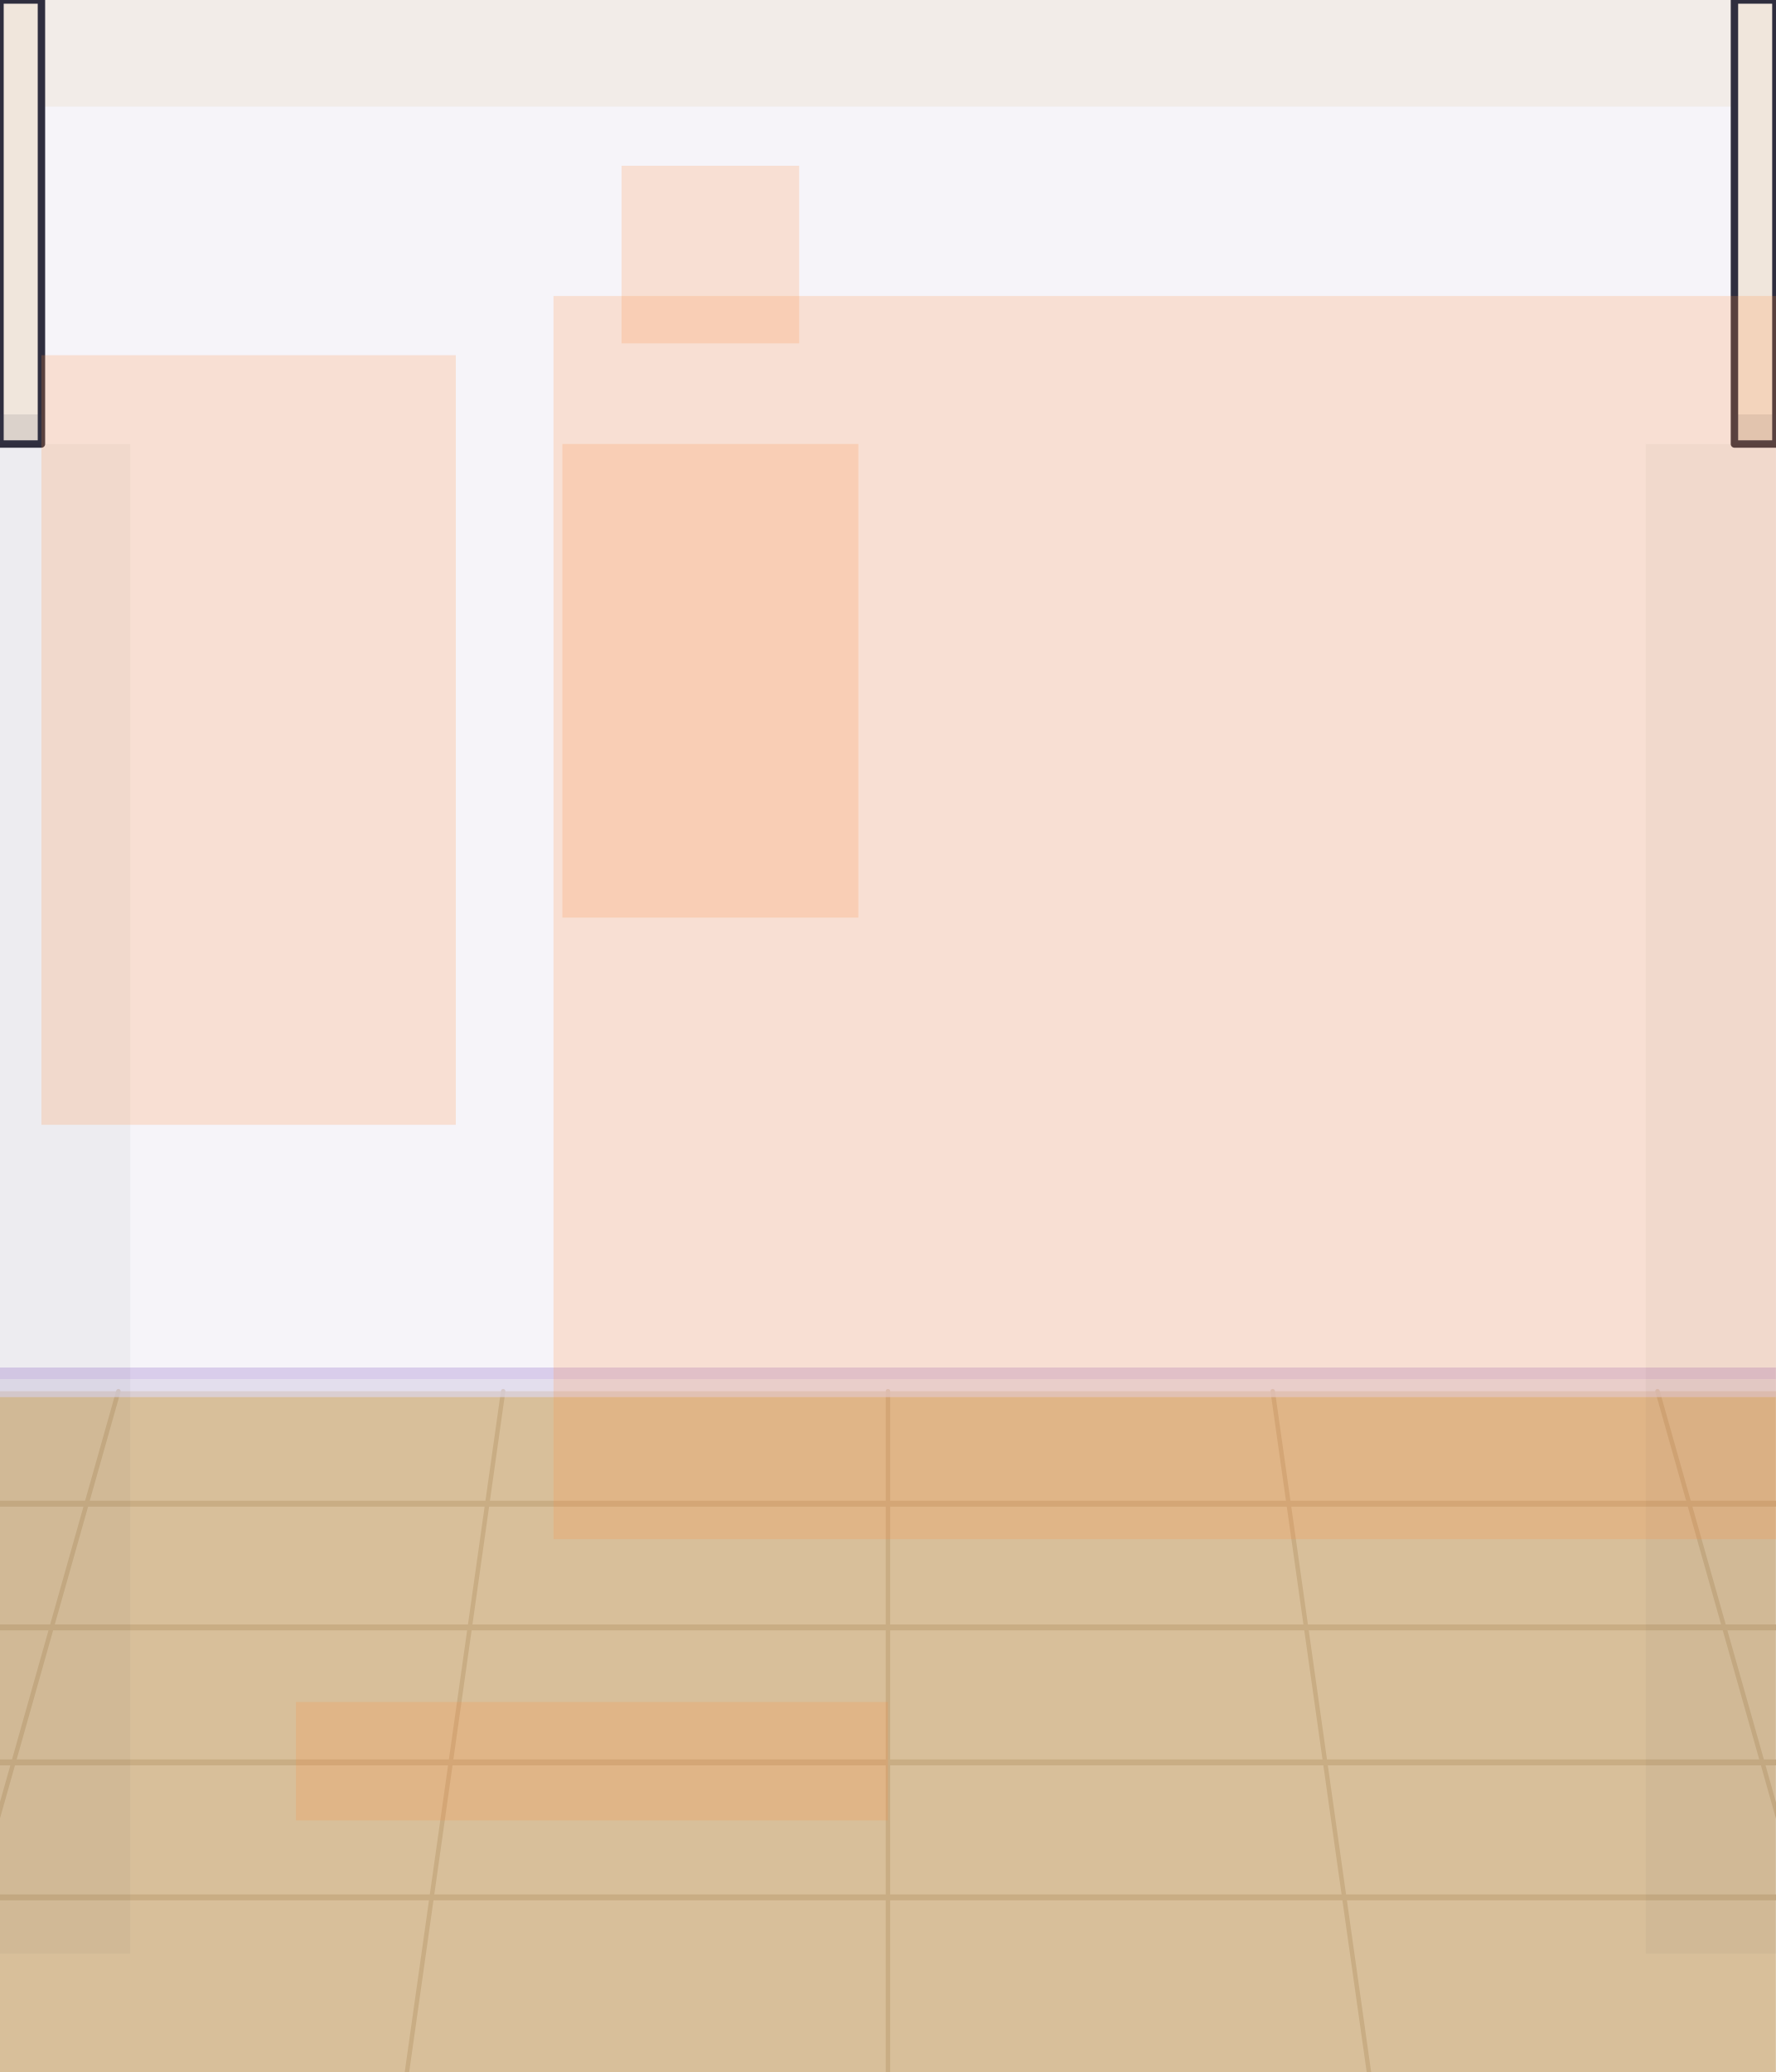
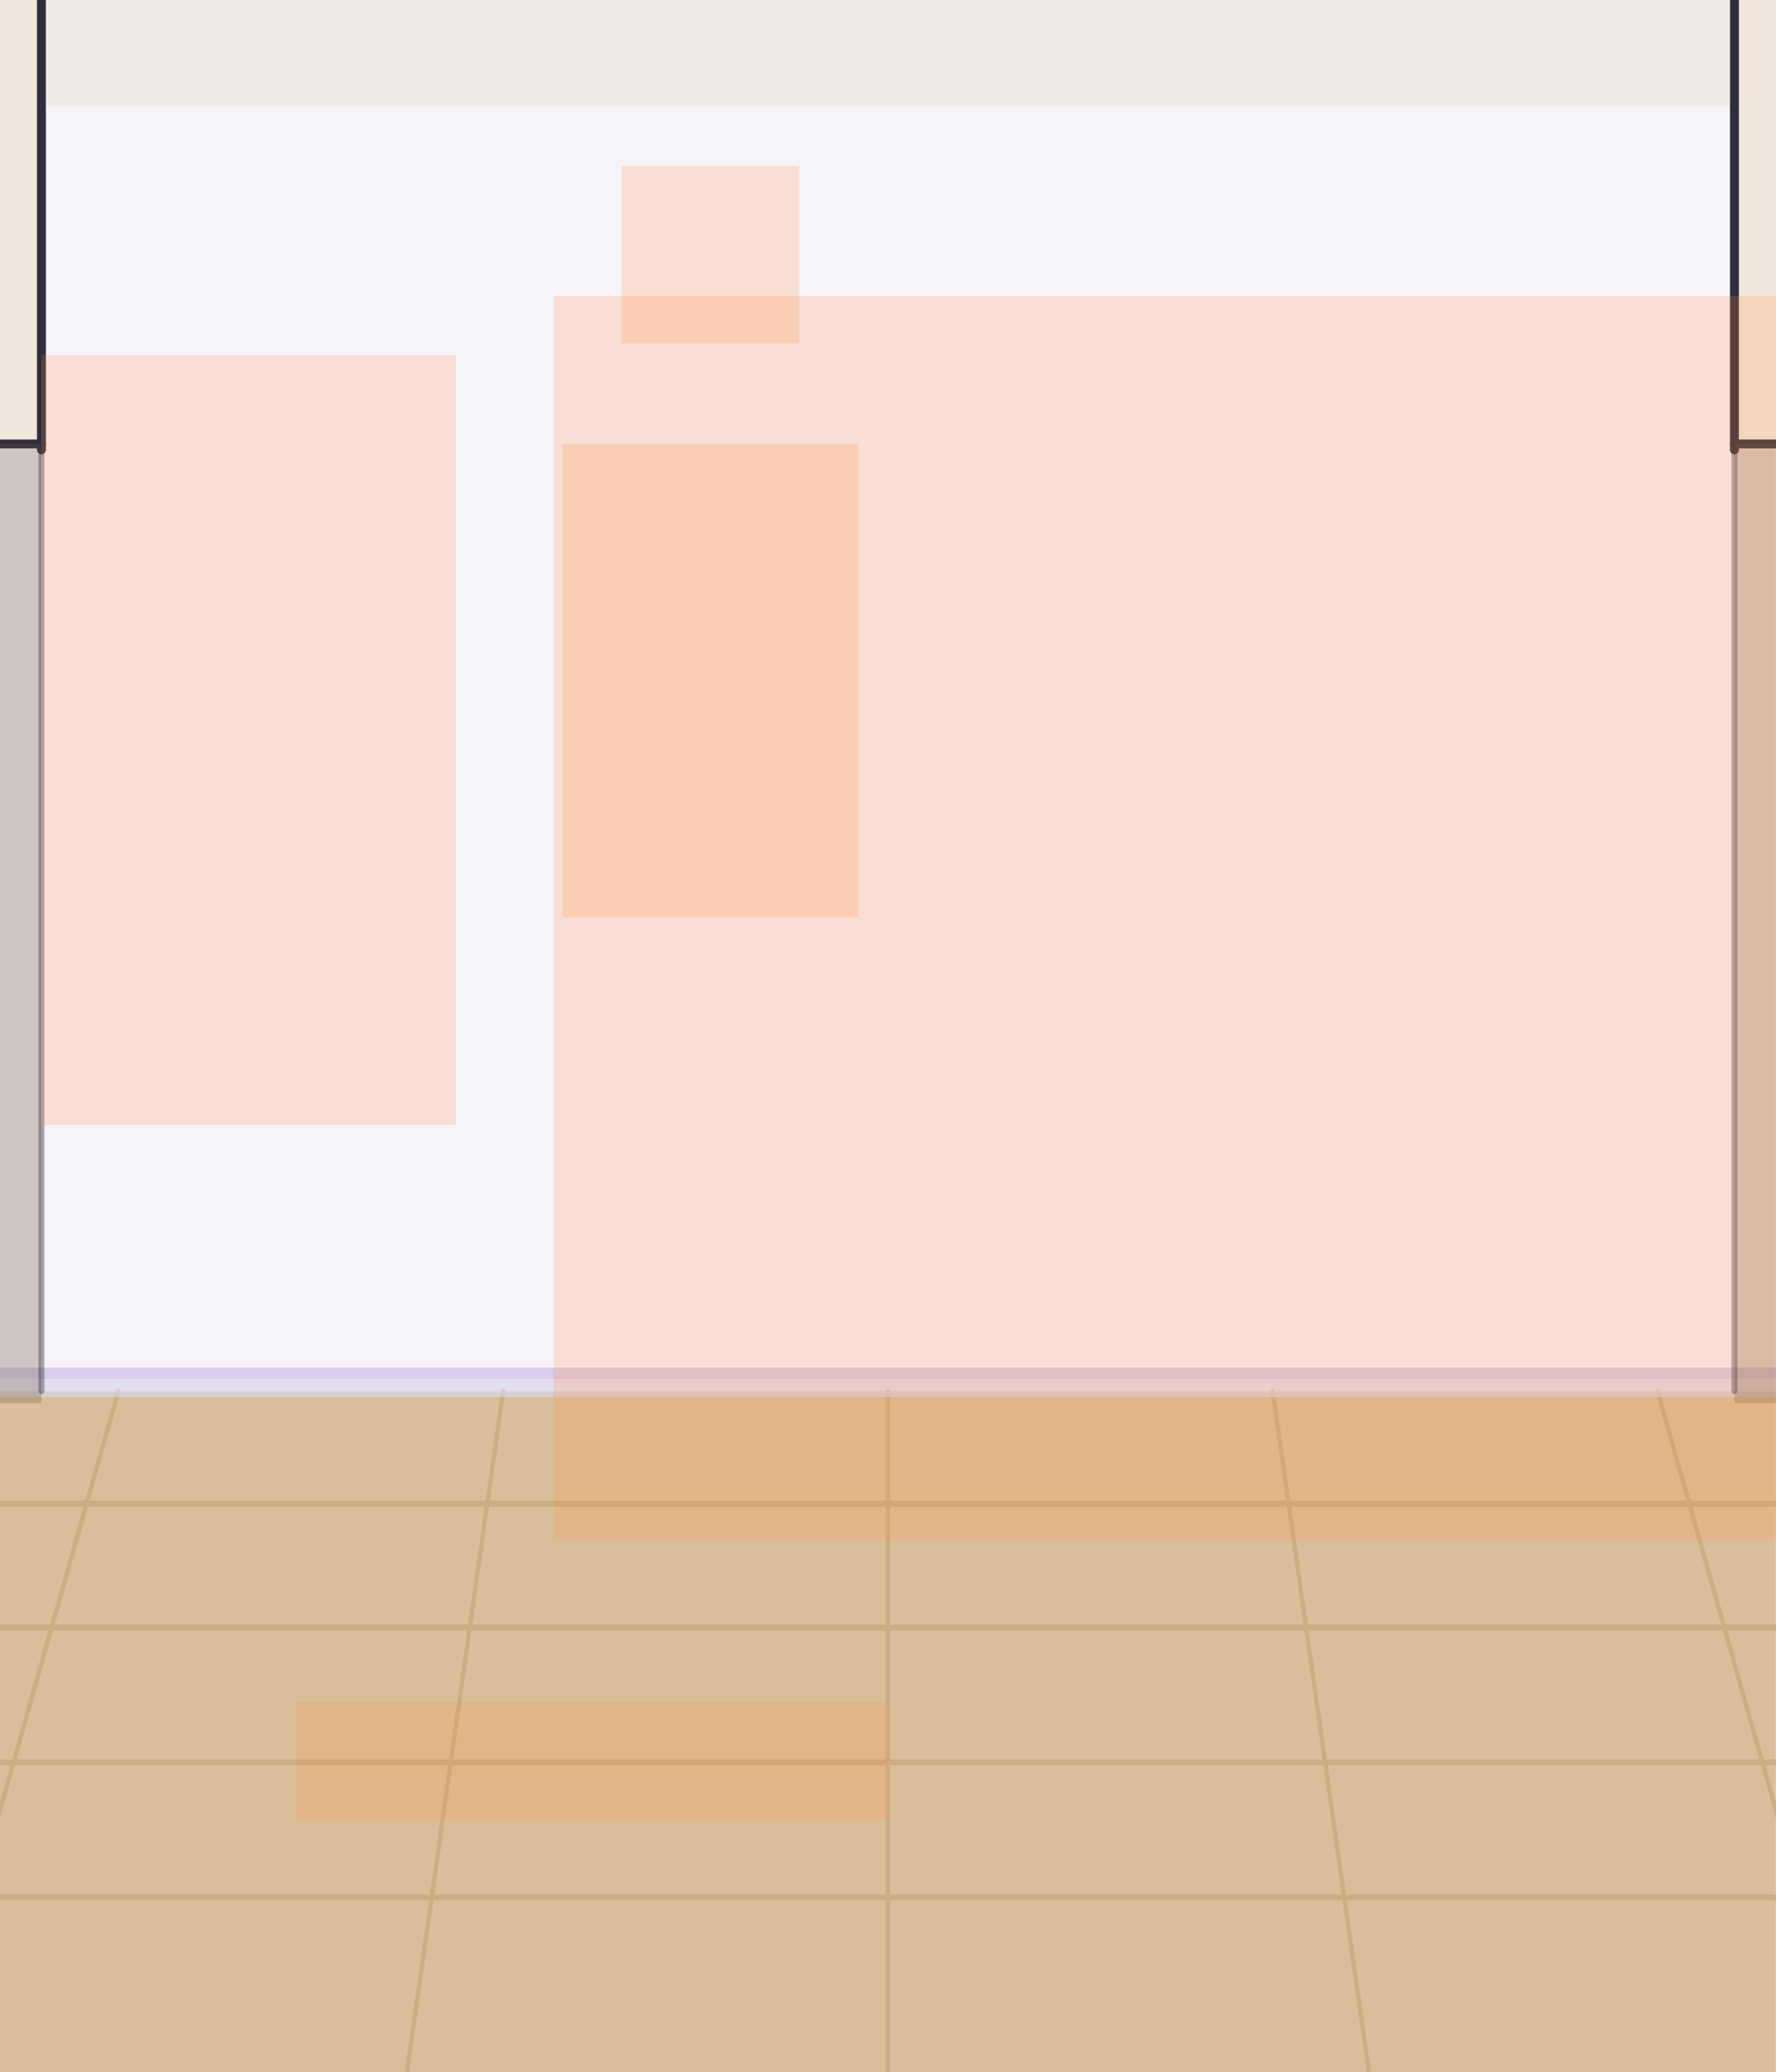
<svg xmlns="http://www.w3.org/2000/svg" viewBox="0 0 600 700" width="600" height="700">
  <g id="stěna">
    <rect x="0" y="0" width="600" height="470" fill="#F6F4F9" stroke="none" />
    <rect x="0" y="0" width="600" height="36" fill="#F0E6DC" stroke="none" opacity="0.6" />
  </g>
  <g id="podlaha">
    <rect x="0" y="470" width="600" height="230" fill="#D8BF9A" stroke="none" />
    <path d="M 0 508 L 600 508" stroke="#C9AD84" stroke-width="2" stroke-linejoin="round" stroke-linecap="round" />
    <path d="M 0 549.8 L 600 549.8" stroke="#C9AD84" stroke-width="2" stroke-linejoin="round" stroke-linecap="round" />
    <path d="M 0 595.4 L 600 595.4" stroke="#C9AD84" stroke-width="2" stroke-linejoin="round" stroke-linecap="round" />
    <path d="M 0 641 L 600 641" stroke="#C9AD84" stroke-width="2" stroke-linejoin="round" stroke-linecap="round" />
    <path d="M 40 470 L -25 700" stroke="#C9AD84" stroke-width="1.5" stroke-linejoin="round" stroke-linecap="round" />
    <path d="M 170 470 L 137.5 700" stroke="#C9AD84" stroke-width="1.5" stroke-linejoin="round" stroke-linecap="round" />
    <path d="M 300 470 L 300 700" stroke="#C9AD84" stroke-width="1.5" stroke-linejoin="round" stroke-linecap="round" />
    <path d="M 430 470 L 462.5 700" stroke="#C9AD84" stroke-width="1.5" stroke-linejoin="round" stroke-linecap="round" />
    <path d="M 560 470 L 625 700" stroke="#C9AD84" stroke-width="1.5" stroke-linejoin="round" stroke-linecap="round" />
    <path d="M 690 470 L 787.5 700" stroke="#C9AD84" stroke-width="1.5" stroke-linejoin="round" stroke-linecap="round" />
  </g>
  <g id="lišta">
    <rect x="0" y="440" width="600" height="26" fill="#F6F4F9" stroke="none" />
    <rect x="0" y="462" width="600" height="4" fill="#D9CDEB" stroke="none" />
    <rect x="0" y="466" width="600" height="6" fill="#DCD4E8" stroke="none" opacity="0.7" />
  </g>
  <g id="průchod levý">
-     <rect x="0" y="150" width="44" height="510" fill="#3B3A4A" stroke="none" opacity="0.05" />
-     <rect x="0" y="0" width="14" height="150" fill="#F0E6DC" stroke="#2F2E3F" stroke-width="2.5" stroke-linejoin="round" stroke-linecap="round" />
-     <rect x="0" y="140" width="14" height="10" fill="#3B3A4A" stroke="none" opacity="0.12" />
+     <rect x="0" y="0" width="14" height="150" fill="#F0E6DC" stroke="none" />
+     <path d="M 14 0 L 14 152" stroke="#2F2E3F" stroke-width="3" stroke-linejoin="round" stroke-linecap="round" />
+     <path d="M 0 150 L 14 150" stroke="#2F2E3F" stroke-width="3" stroke-linejoin="round" stroke-linecap="round" />
+     <rect x="0" y="150" width="14" height="324" fill="#6F5A41" stroke="none" opacity="0.3" />
+     <path d="M 14 150 L 14 470" stroke="#2F2E3F" stroke-width="2" stroke-linejoin="round" stroke-linecap="round" opacity="0.4" />
  </g>
  <g id="průchod pravý">
-     <rect x="556" y="150" width="44" height="510" fill="#3B3A4A" stroke="none" opacity="0.05" />
-     <rect x="586" y="0" width="14" height="150" fill="#F0E6DC" stroke="#2F2E3F" stroke-width="2.5" stroke-linejoin="round" stroke-linecap="round" />
-     <rect x="586" y="140" width="14" height="10" fill="#3B3A4A" stroke="none" opacity="0.12" />
+     <rect x="586" y="0" width="14" height="150" fill="#F0E6DC" stroke="none" />
+     <path d="M 586 0 L 586 152" stroke="#2F2E3F" stroke-width="3" stroke-linejoin="round" stroke-linecap="round" />
+     <path d="M 586 150 L 600 150" stroke="#2F2E3F" stroke-width="3" stroke-linejoin="round" stroke-linecap="round" />
+     <rect x="586" y="150" width="14" height="324" fill="#6F5A41" stroke="none" opacity="0.3" />
+     <path d="M 586 150 L 586 470" stroke="#2F2E3F" stroke-width="2" stroke-linejoin="round" stroke-linecap="round" opacity="0.4" />
  </g>
  <rect id="@slot schody" x="187" y="100" width="440" height="420" fill="#FF8C3D" opacity="0.2" />
  <rect id="@slot botník" x="100" y="575" width="200" height="40" fill="#FF8C3D" opacity="0.2" />
  <rect id="@slot věšák" x="14" y="120" width="140" height="260" fill="#FF8C3D" opacity="0.2" />
  <rect id="@slot zrcadlo" x="190" y="150" width="100" height="160" fill="#FF8C3D" opacity="0.2" />
  <rect id="@slot lampička" x="210" y="56" width="60" height="60" fill="#FF8C3D" opacity="0.2" />
</svg>
